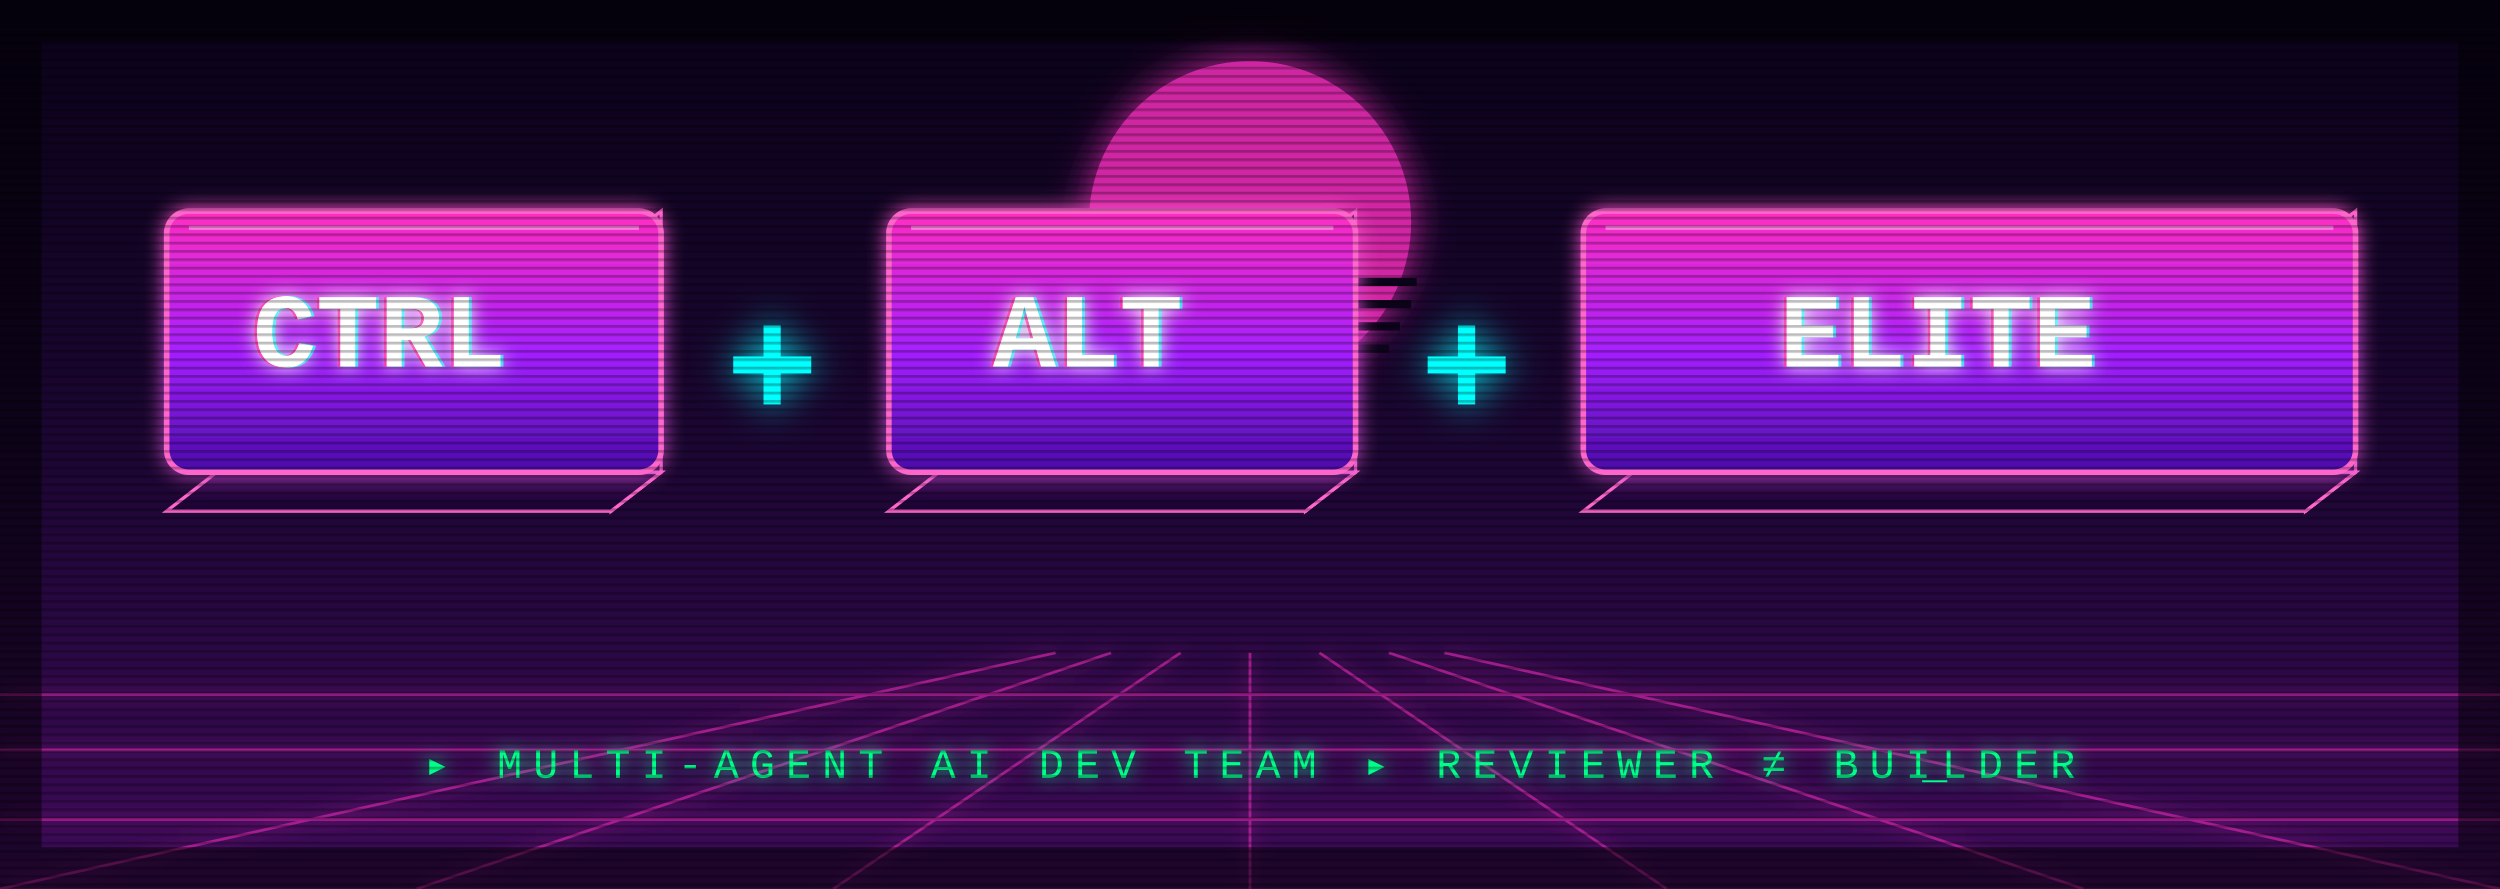
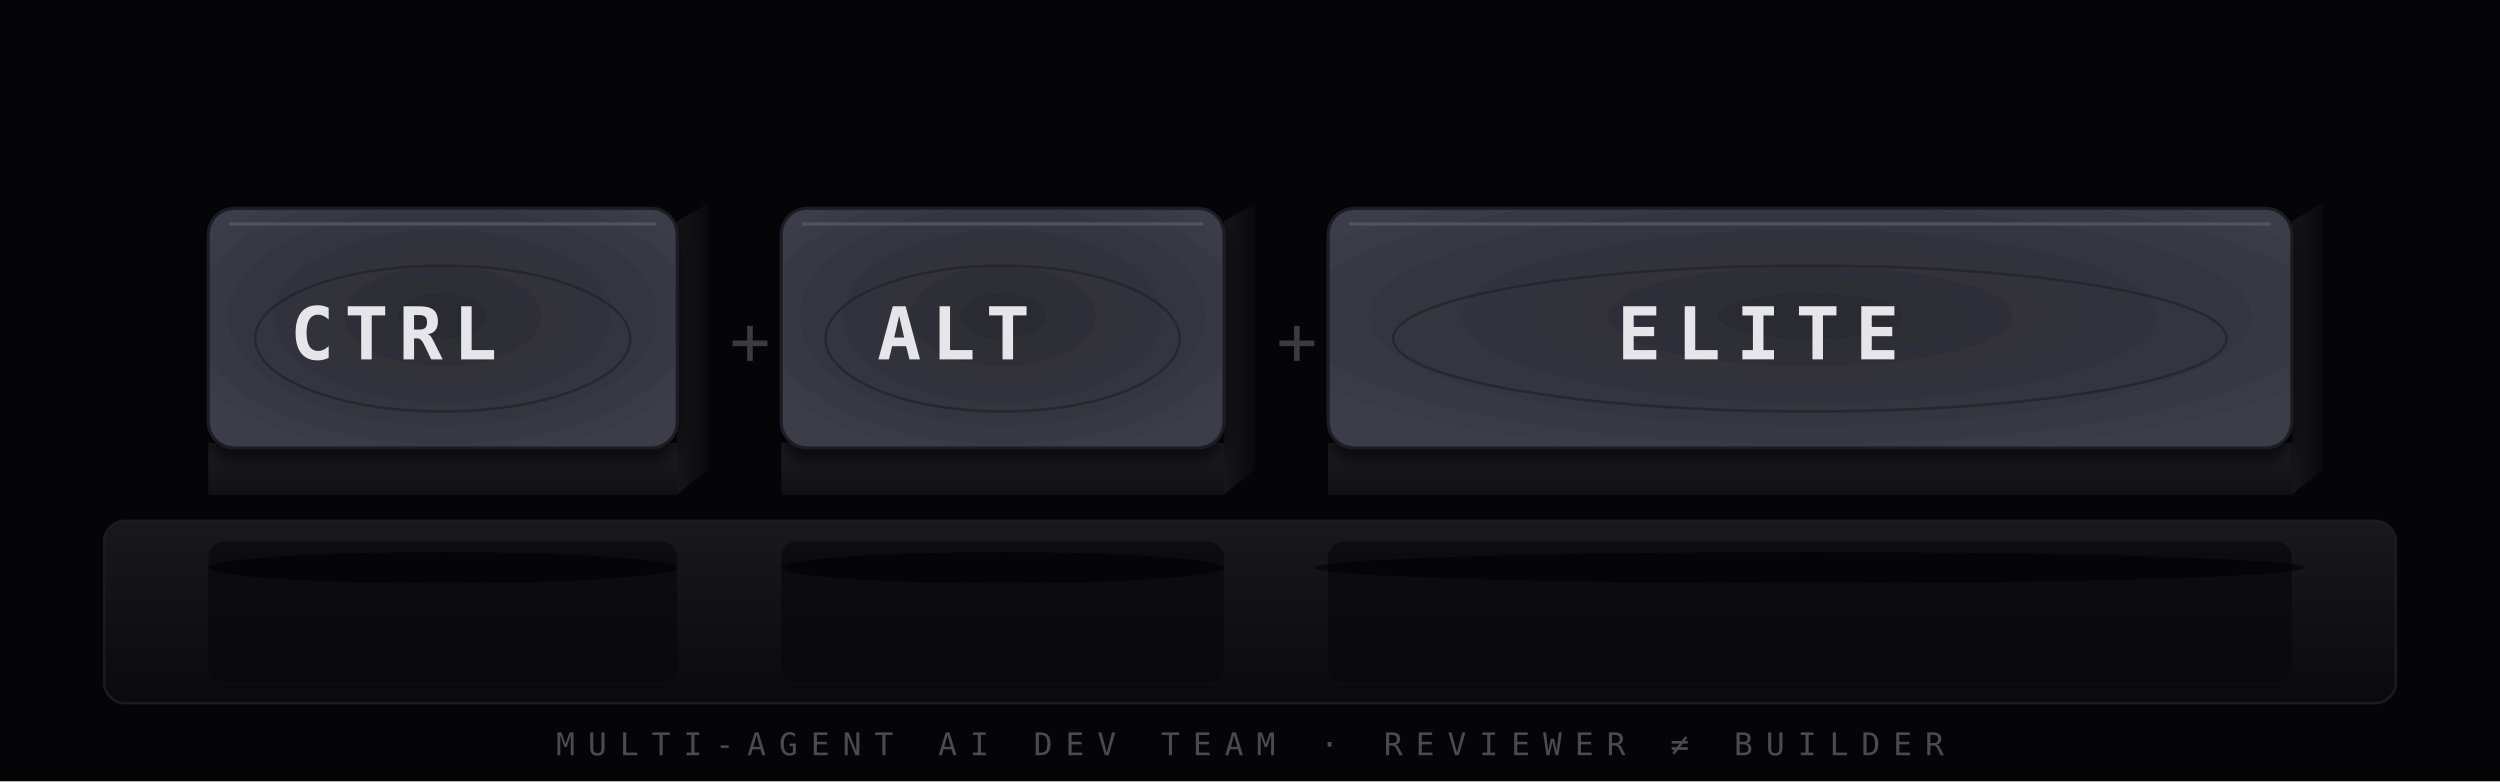
- <svg xmlns="http://www.w3.org/2000/svg" viewBox="0 0 900 320" width="900" height="320" role="img" aria-label="CTRL + ALT + ELITE — retro 3D keyboard keys">
+ <svg xmlns="http://www.w3.org/2000/svg" viewBox="0 0 960 300" width="960" height="300" role="img" aria-label="CTRL + ALT + ELITE — keyboard shortcut">
  <defs>
-     <linearGradient id="capTop" x1="0" y1="0" x2="0" y2="1">
-       <stop offset="0%" stop-color="#ff2ec3" />
-       <stop offset="55%" stop-color="#a41fff" />
-       <stop offset="100%" stop-color="#4a0caa" />
+     <radialGradient id="capTop" cx="50%" cy="45%" r="60%">
+       <stop offset="0%" stop-color="#2a2a30" />
+       <stop offset="70%" stop-color="#353541" />
+       <stop offset="100%" stop-color="#3c3c48" />
+     </radialGradient>
+     <radialGradient id="capTopLit" cx="50%" cy="50%" r="70%">
+       <stop offset="0%" stop-color="#4aa8ff" stop-opacity="0.3" />
+       <stop offset="60%" stop-color="#2a2a30" />
+       <stop offset="100%" stop-color="#3c3c48" />
+     </radialGradient>
+     <linearGradient id="capFront" x1="0" y1="0" x2="0" y2="1">
+       <stop offset="0%" stop-color="#1e1e23" />
+       <stop offset="100%" stop-color="#101014" />
    </linearGradient>
-     <linearGradient id="capTopLit" x1="0" y1="0" x2="0" y2="1">
-       <stop offset="0%" stop-color="#00ffe0" />
-       <stop offset="100%" stop-color="#00a7b3" />
+     <linearGradient id="capSide" x1="0" y1="0" x2="1" y2="0">
+       <stop offset="0%" stop-color="#16161a" />
+       <stop offset="100%" stop-color="#0a0a0d" />
    </linearGradient>
-     <linearGradient id="capFront" x1="0" y1="0" x2="0" y2="1">
-       <stop offset="0%" stop-color="#3b0a5a" />
-       <stop offset="100%" stop-color="#190330" />
+     <linearGradient id="boardGrad" x1="0" y1="0" x2="0" y2="1">
+       <stop offset="0%" stop-color="#18181d" />
+       <stop offset="100%" stop-color="#0a0a0e" />
    </linearGradient>
-     <linearGradient id="capRight" x1="0" y1="0" x2="1" y2="0">
-       <stop offset="0%" stop-color="#5d157d" />
-       <stop offset="100%" stop-color="#2a0645" />
-     </linearGradient>
-     <linearGradient id="bgSky" x1="0" y1="0" x2="0" y2="1">
-       <stop offset="0%" stop-color="#0a0218" />
-       <stop offset="50%" stop-color="#1b0632" />
-       <stop offset="100%" stop-color="#3c0a58" />
-     </linearGradient>
-     <pattern id="scanlines" patternUnits="userSpaceOnUse" width="3" height="3">
-       <rect width="3" height="3" fill="transparent" />
-       <rect width="3" height="1" y="0" fill="rgba(0,0,0,0.25)" />
-     </pattern>
-     <filter id="neon" x="-50%" y="-50%" width="200%" height="200%">
-       <feGaussianBlur stdDeviation="3.5" result="b" />
+     <radialGradient id="glow" cx="50%" cy="50%" r="50%">
+       <stop offset="0%" stop-color="#4aa8ff" stop-opacity="0.55" />
+       <stop offset="100%" stop-color="#4aa8ff" stop-opacity="0" />
+     </radialGradient>
+     <filter id="keyShadow" x="-20%" y="-20%" width="140%" height="160%">
+       <feGaussianBlur in="SourceAlpha" stdDeviation="3" />
+       <feOffset dx="0" dy="4" />
+       <feComponentTransfer>
+         <feFuncA type="linear" slope="0.65" />
+       </feComponentTransfer>
      <feMerge>
-         <feMergeNode in="b" />
-         <feMergeNode in="SourceGraphic" />
-       </feMerge>
-     </filter>
-     <filter id="bigneon" x="-80%" y="-80%" width="260%" height="260%">
-       <feGaussianBlur stdDeviation="7" result="b" />
-       <feMerge>
-         <feMergeNode in="b" />
+         <feMergeNode />
        <feMergeNode in="SourceGraphic" />
      </feMerge>
    </filter>
  </defs>
-   <rect width="100%" height="100%" fill="url(#bgSky)" />
-   <g opacity="0.8">
-     <circle cx="450" cy="80" r="58" fill="#ff2ec3" filter="url(#bigneon)" />
-     <rect x="390" y="100" width="120" height="3" fill="#0a0218" />
-     <rect x="392" y="108" width="116" height="3" fill="#0a0218" />
-     <rect x="396" y="116" width="108" height="3" fill="#0a0218" />
-     <rect x="400" y="124" width="100" height="3" fill="#0a0218" />
-   </g>
-   <line x1="0" y1="235" x2="900" y2="235" stroke="#ff2ec3" stroke-width="2" filter="url(#neon)" />
-   <g stroke="#ff2ec3" stroke-width="1" opacity="0.55" filter="url(#neon)">
-     <line x1="0" y1="320" x2="380" y2="235" />
-     <line x1="150" y1="320" x2="400" y2="235" />
-     <line x1="300" y1="320" x2="425" y2="235" />
-     <line x1="450" y1="320" x2="450" y2="235" />
-     <line x1="600" y1="320" x2="475" y2="235" />
-     <line x1="750" y1="320" x2="500" y2="235" />
-     <line x1="900" y1="320" x2="520" y2="235" />
-     <line x1="0" y1="250" x2="900" y2="250" />
-     <line x1="0" y1="270" x2="900" y2="270" />
-     <line x1="0" y1="295" x2="900" y2="295" />
+   <rect width="100%" height="100%" fill="#050508" />
+   <rect x="40" y="200" width="880" height="70" rx="8" fill="url(#boardGrad)" stroke="#1a1a1f" stroke-width="1" />
+   <g opacity="0.6">
+     <rect x="80" y="208" width="180" height="54" rx="6" fill="#060608" />
+     <rect x="300" y="208" width="170" height="54" rx="6" fill="#060608" />
+     <rect x="510" y="208" width="370" height="54" rx="6" fill="#060608" />
  </g>
  <g>
-     <polygon points="220,90 238,76 238,170 220,184" fill="url(#capRight)" stroke="#ff66cc" stroke-width="1.2">
-       <animate attributeName="points" values="220,90 238,76 238,170 220,184 ; 220,100 238,86 238,170 220,184 ; 220,90 238,76 238,170 220,184" keyTimes="0;0.07;0.14" dur="3.8s" begin="0s" repeatCount="indefinite" />
-     </polygon>
-     <polygon points="60,184 220,184 238,170 78,170" fill="url(#capFront)" stroke="#ff66cc" stroke-width="1.2">
-       <animate attributeName="points" values="60,184 220,184 238,170 78,170 ; 60,184 220,184 238,170 78,170 ; 60,184 220,184 238,170 78,170" keyTimes="0;0.07;0.14" dur="3.8s" begin="0s" repeatCount="indefinite" />
-     </polygon>
-     <rect x="60" y="76" width="178" height="94" rx="8" fill="url(#capTop)" stroke="#ff66cc" stroke-width="2" filter="url(#neon)">
-       <animate attributeName="y" values="76;90;76" keyTimes="0;0.07;0.14" dur="3.8s" begin="0s" repeatCount="indefinite" />
-       <animate attributeName="fill" values="url(#capTop);url(#capTopLit);url(#capTop)" keyTimes="0;0.07;0.14" dur="3.8s" begin="0s" repeatCount="indefinite" />
+     <ellipse cx="170" cy="218" rx="90" ry="6" fill="#000" opacity="0.55">
+       <animate attributeName="opacity" values="0.55;0.15;0.55" keyTimes="0;0.08;0.16" dur="4s" begin="0s" repeatCount="indefinite" />
+       <animate attributeName="ry" values="6;3;6" keyTimes="0;0.08;0.16" dur="4s" begin="0s" repeatCount="indefinite" />
+     </ellipse>
+     <rect x="80" y="80" width="180" height="110" rx="10" fill="url(#glow)" opacity="0">
+       <animate attributeName="opacity" values="0;0.7;0" keyTimes="0;0.08;0.16" dur="4s" begin="0s" repeatCount="indefinite" />
+       <animate attributeName="y" values="80;92;80" keyTimes="0;0.08;0.16" dur="4s" begin="0s" repeatCount="indefinite" />
    </rect>
-     <line x1="68" y1="82" x2="230" y2="82" stroke="#ffffff" stroke-width="1.5" opacity="0.4">
-       <animate attributeName="y1" values="82;96;82" keyTimes="0;0.07;0.14" dur="3.8s" begin="0s" repeatCount="indefinite" />
-       <animate attributeName="y2" values="82;96;82" keyTimes="0;0.07;0.14" dur="3.8s" begin="0s" repeatCount="indefinite" />
+     <path d="M 80 170 L 260 170 L 260 190 L 80 190 Z" fill="url(#capFront)">
+       <animate attributeName="d" values="M 80 170 L 260 170 L 260 190 L 80 190 Z ; M 80 182 L 260 182 L 260 190 L 80 190 Z ; M 80 170 L 260 170 L 260 190 L 80 190 Z" keyTimes="0;0.08;0.16" dur="4s" begin="0s" repeatCount="indefinite" />
+     </path>
+     <path d="M 260 85 L 272 78 L 272 180 L 260 190 Z" fill="url(#capSide)">
+       <animate attributeName="d" values="M 260 85 L 272 78 L 272 180 L 260 190 Z ; M 260 97 L 272 90 L 272 180 L 260 190 Z ; M 260 85 L 272 78 L 272 180 L 260 190 Z" keyTimes="0;0.08;0.16" dur="4s" begin="0s" repeatCount="indefinite" />
+     </path>
+     <rect x="80" y="80" width="180" height="92" rx="10" fill="url(#capTop)" stroke="#1f1f25" stroke-width="1.2" filter="url(#keyShadow)">
+       <animate attributeName="y" values="80;92;80" keyTimes="0;0.08;0.16" dur="4s" begin="0s" repeatCount="indefinite" />
+       <animate attributeName="fill" values="url(#capTop);url(#capTopLit);url(#capTop)" keyTimes="0;0.08;0.16" dur="4s" begin="0s" repeatCount="indefinite" />
+     </rect>
+     <line x1="88" y1="86" x2="252" y2="86" stroke="#5c5c6a" stroke-width="1.3" opacity="0.7">
+       <animate attributeName="y1" values="86;98;86" keyTimes="0;0.08;0.16" dur="4s" begin="0s" repeatCount="indefinite" />
+       <animate attributeName="y2" values="86;98;86" keyTimes="0;0.08;0.16" dur="4s" begin="0s" repeatCount="indefinite" />
    </line>
-     <g font-family="'Courier New', 'Monaco', monospace" font-weight="900" font-size="38" text-anchor="middle" filter="url(#neon)">
-       <text x="147" y="132" fill="#ff00aa" opacity="0.8">CTRL
-         <animate attributeName="y" values="132;146;132" keyTimes="0;0.07;0.14" dur="3.8s" begin="0s" repeatCount="indefinite" />
-       </text>
-       <text x="149" y="132" fill="#00ffff" opacity="0.8">CTRL
-         <animate attributeName="y" values="132;146;132" keyTimes="0;0.07;0.14" dur="3.8s" begin="0s" repeatCount="indefinite" />
-       </text>
-       <text x="148" y="132" fill="#ffffff">CTRL
-         <animate attributeName="y" values="132;146;132" keyTimes="0;0.07;0.14" dur="3.8s" begin="0s" repeatCount="indefinite" />
-       </text>
-     </g>
-   </g>
-   <text x="278" y="150" text-anchor="middle" font-family="'Courier New', monospace" font-weight="900" font-size="56" fill="#00ffff" filter="url(#bigneon)">+</text>
-   <g>
-     <polygon points="470,90 488,76 488,170 470,184" fill="url(#capRight)" stroke="#ff66cc" stroke-width="1.2" />
-     <polygon points="320,184 470,184 488,170 338,170" fill="url(#capFront)" stroke="#ff66cc" stroke-width="1.2" />
-     <rect x="320" y="76" width="168" height="94" rx="8" fill="url(#capTop)" stroke="#ff66cc" stroke-width="2" filter="url(#neon)">
-       <animate attributeName="y" values="76;90;76" keyTimes="0;0.07;0.14" dur="3.8s" begin="0.5s" repeatCount="indefinite" />
-       <animate attributeName="fill" values="url(#capTop);url(#capTopLit);url(#capTop)" keyTimes="0;0.07;0.14" dur="3.8s" begin="0.5s" repeatCount="indefinite" />
-     </rect>
-     <line x1="328" y1="82" x2="480" y2="82" stroke="#ffffff" stroke-width="1.5" opacity="0.4">
-       <animate attributeName="y1" values="82;96;82" keyTimes="0;0.07;0.14" dur="3.8s" begin="0.5s" repeatCount="indefinite" />
-       <animate attributeName="y2" values="82;96;82" keyTimes="0;0.07;0.14" dur="3.8s" begin="0.5s" repeatCount="indefinite" />
-     </line>
-     <g font-family="'Courier New', 'Monaco', monospace" font-weight="900" font-size="38" text-anchor="middle" filter="url(#neon)">
-       <text x="402" y="132" fill="#ff00aa" opacity="0.8">ALT
-         <animate attributeName="y" values="132;146;132" keyTimes="0;0.07;0.14" dur="3.8s" begin="0.5s" repeatCount="indefinite" />
-       </text>
-       <text x="404" y="132" fill="#00ffff" opacity="0.8">ALT
-         <animate attributeName="y" values="132;146;132" keyTimes="0;0.07;0.14" dur="3.8s" begin="0.5s" repeatCount="indefinite" />
-       </text>
-       <text x="403" y="132" fill="#ffffff">ALT
-         <animate attributeName="y" values="132;146;132" keyTimes="0;0.07;0.14" dur="3.8s" begin="0.5s" repeatCount="indefinite" />
-       </text>
-     </g>
-   </g>
-   <text x="528" y="150" text-anchor="middle" font-family="'Courier New', monospace" font-weight="900" font-size="56" fill="#00ffff" filter="url(#bigneon)">+</text>
-   <g>
-     <polygon points="830,90 848,76 848,170 830,184" fill="url(#capRight)" stroke="#ff66cc" stroke-width="1.2" />
-     <polygon points="570,184 830,184 848,170 588,170" fill="url(#capFront)" stroke="#ff66cc" stroke-width="1.2" />
-     <rect x="570" y="76" width="278" height="94" rx="8" fill="url(#capTop)" stroke="#ff66cc" stroke-width="2" filter="url(#neon)">
-       <animate attributeName="y" values="76;90;76" keyTimes="0;0.07;0.14" dur="3.8s" begin="1s" repeatCount="indefinite" />
-       <animate attributeName="fill" values="url(#capTop);url(#capTopLit);url(#capTop)" keyTimes="0;0.07;0.14" dur="3.8s" begin="1s" repeatCount="indefinite" />
-     </rect>
-     <line x1="578" y1="82" x2="840" y2="82" stroke="#ffffff" stroke-width="1.5" opacity="0.4">
-       <animate attributeName="y1" values="82;96;82" keyTimes="0;0.07;0.14" dur="3.8s" begin="1s" repeatCount="indefinite" />
-       <animate attributeName="y2" values="82;96;82" keyTimes="0;0.07;0.14" dur="3.8s" begin="1s" repeatCount="indefinite" />
-     </line>
-     <g font-family="'Courier New', 'Monaco', monospace" font-weight="900" font-size="38" text-anchor="middle" filter="url(#neon)">
-       <text x="708" y="132" fill="#ff00aa" opacity="0.8">ELITE
-         <animate attributeName="y" values="132;146;132" keyTimes="0;0.07;0.14" dur="3.8s" begin="1s" repeatCount="indefinite" />
-       </text>
-       <text x="710" y="132" fill="#00ffff" opacity="0.8">ELITE
-         <animate attributeName="y" values="132;146;132" keyTimes="0;0.07;0.14" dur="3.8s" begin="1s" repeatCount="indefinite" />
-       </text>
-       <text x="709" y="132" fill="#ffffff">ELITE
-         <animate attributeName="y" values="132;146;132" keyTimes="0;0.07;0.14" dur="3.8s" begin="1s" repeatCount="indefinite" />
-       </text>
-     </g>
-   </g>
-   <g transform="translate(450,280)" text-anchor="middle">
-     <text font-family="'Courier New', monospace" font-size="15" fill="#00ff88" letter-spacing="4" filter="url(#neon)">
-       ▸ MULTI-AGENT AI DEV TEAM ▸ REVIEWER ≠ BUILDER
-     </text>
-     <text x="242" y="0" font-family="'Courier New', monospace" font-size="15" fill="#00ff88" filter="url(#neon)">
-       <animate attributeName="opacity" values="0;1;1;0" keyTimes="0;0.5;0.5;1" dur="0.9s" repeatCount="indefinite" />
-       _
+     <ellipse cx="170" cy="130" rx="72" ry="28" fill="none" stroke="#1c1c22" stroke-width="1" opacity="0.55">
+       <animate attributeName="cy" values="130;142;130" keyTimes="0;0.08;0.16" dur="4s" begin="0s" repeatCount="indefinite" />
+     </ellipse>
+     <text x="170" y="138" text-anchor="middle" font-family="'SF Mono','Menlo','Consolas',monospace" font-weight="700" font-size="28" fill="#e5e5ea" letter-spacing="4">
+       CTRL
+       <animate attributeName="y" values="138;150;138" keyTimes="0;0.08;0.16" dur="4s" begin="0s" repeatCount="indefinite" />
+       <animate attributeName="fill" values="#e5e5ea;#c8e4ff;#e5e5ea" keyTimes="0;0.08;0.16" dur="4s" begin="0s" repeatCount="indefinite" />
    </text>
  </g>
-   <rect width="100%" height="100%" fill="url(#scanlines)" pointer-events="none" />
-   <rect width="100%" height="100%" fill="none" stroke="#000" stroke-width="30" opacity="0.5" pointer-events="none" />
+   <text x="288" y="140" text-anchor="middle" font-family="'SF Mono','Menlo',monospace" font-weight="400" font-size="26" fill="#3a3a42">+</text>
+   <g>
+     <ellipse cx="385" cy="218" rx="85" ry="6" fill="#000" opacity="0.55">
+       <animate attributeName="opacity" values="0.55;0.15;0.55" keyTimes="0;0.08;0.16" dur="4s" begin="0.5s" repeatCount="indefinite" />
+       <animate attributeName="ry" values="6;3;6" keyTimes="0;0.08;0.16" dur="4s" begin="0.5s" repeatCount="indefinite" />
+     </ellipse>
+     <rect x="300" y="80" width="170" height="110" rx="10" fill="url(#glow)" opacity="0">
+       <animate attributeName="opacity" values="0;0.7;0" keyTimes="0;0.08;0.16" dur="4s" begin="0.5s" repeatCount="indefinite" />
+       <animate attributeName="y" values="80;92;80" keyTimes="0;0.08;0.16" dur="4s" begin="0.5s" repeatCount="indefinite" />
+     </rect>
+     <path d="M 300 170 L 470 170 L 470 190 L 300 190 Z" fill="url(#capFront)">
+       <animate attributeName="d" values="M 300 170 L 470 170 L 470 190 L 300 190 Z ; M 300 182 L 470 182 L 470 190 L 300 190 Z ; M 300 170 L 470 170 L 470 190 L 300 190 Z" keyTimes="0;0.08;0.16" dur="4s" begin="0.5s" repeatCount="indefinite" />
+     </path>
+     <path d="M 470 85 L 482 78 L 482 180 L 470 190 Z" fill="url(#capSide)">
+       <animate attributeName="d" values="M 470 85 L 482 78 L 482 180 L 470 190 Z ; M 470 97 L 482 90 L 482 180 L 470 190 Z ; M 470 85 L 482 78 L 482 180 L 470 190 Z" keyTimes="0;0.08;0.16" dur="4s" begin="0.5s" repeatCount="indefinite" />
+     </path>
+     <rect x="300" y="80" width="170" height="92" rx="10" fill="url(#capTop)" stroke="#1f1f25" stroke-width="1.2" filter="url(#keyShadow)">
+       <animate attributeName="y" values="80;92;80" keyTimes="0;0.08;0.16" dur="4s" begin="0.5s" repeatCount="indefinite" />
+       <animate attributeName="fill" values="url(#capTop);url(#capTopLit);url(#capTop)" keyTimes="0;0.08;0.16" dur="4s" begin="0.5s" repeatCount="indefinite" />
+     </rect>
+     <line x1="308" y1="86" x2="462" y2="86" stroke="#5c5c6a" stroke-width="1.3" opacity="0.7">
+       <animate attributeName="y1" values="86;98;86" keyTimes="0;0.08;0.16" dur="4s" begin="0.5s" repeatCount="indefinite" />
+       <animate attributeName="y2" values="86;98;86" keyTimes="0;0.08;0.16" dur="4s" begin="0.5s" repeatCount="indefinite" />
+     </line>
+     <ellipse cx="385" cy="130" rx="68" ry="28" fill="none" stroke="#1c1c22" stroke-width="1" opacity="0.55">
+       <animate attributeName="cy" values="130;142;130" keyTimes="0;0.08;0.16" dur="4s" begin="0.5s" repeatCount="indefinite" />
+     </ellipse>
+     <text x="385" y="138" text-anchor="middle" font-family="'SF Mono','Menlo','Consolas',monospace" font-weight="700" font-size="28" fill="#e5e5ea" letter-spacing="4">
+       ALT
+       <animate attributeName="y" values="138;150;138" keyTimes="0;0.08;0.16" dur="4s" begin="0.5s" repeatCount="indefinite" />
+       <animate attributeName="fill" values="#e5e5ea;#c8e4ff;#e5e5ea" keyTimes="0;0.08;0.16" dur="4s" begin="0.5s" repeatCount="indefinite" />
+     </text>
+   </g>
+   <text x="498" y="140" text-anchor="middle" font-family="'SF Mono','Menlo',monospace" font-weight="400" font-size="26" fill="#3a3a42">+</text>
+   <g>
+     <ellipse cx="695" cy="218" rx="190" ry="6" fill="#000" opacity="0.55">
+       <animate attributeName="opacity" values="0.55;0.15;0.55" keyTimes="0;0.08;0.16" dur="4s" begin="1s" repeatCount="indefinite" />
+       <animate attributeName="ry" values="6;3;6" keyTimes="0;0.08;0.16" dur="4s" begin="1s" repeatCount="indefinite" />
+     </ellipse>
+     <rect x="510" y="80" width="370" height="110" rx="10" fill="url(#glow)" opacity="0">
+       <animate attributeName="opacity" values="0;0.7;0" keyTimes="0;0.08;0.16" dur="4s" begin="1s" repeatCount="indefinite" />
+       <animate attributeName="y" values="80;92;80" keyTimes="0;0.08;0.16" dur="4s" begin="1s" repeatCount="indefinite" />
+     </rect>
+     <path d="M 510 170 L 880 170 L 880 190 L 510 190 Z" fill="url(#capFront)">
+       <animate attributeName="d" values="M 510 170 L 880 170 L 880 190 L 510 190 Z ; M 510 182 L 880 182 L 880 190 L 510 190 Z ; M 510 170 L 880 170 L 880 190 L 510 190 Z" keyTimes="0;0.08;0.16" dur="4s" begin="1s" repeatCount="indefinite" />
+     </path>
+     <path d="M 880 85 L 892 78 L 892 180 L 880 190 Z" fill="url(#capSide)">
+       <animate attributeName="d" values="M 880 85 L 892 78 L 892 180 L 880 190 Z ; M 880 97 L 892 90 L 892 180 L 880 190 Z ; M 880 85 L 892 78 L 892 180 L 880 190 Z" keyTimes="0;0.08;0.16" dur="4s" begin="1s" repeatCount="indefinite" />
+     </path>
+     <rect x="510" y="80" width="370" height="92" rx="10" fill="url(#capTop)" stroke="#1f1f25" stroke-width="1.2" filter="url(#keyShadow)">
+       <animate attributeName="y" values="80;92;80" keyTimes="0;0.08;0.16" dur="4s" begin="1s" repeatCount="indefinite" />
+       <animate attributeName="fill" values="url(#capTop);url(#capTopLit);url(#capTop)" keyTimes="0;0.08;0.16" dur="4s" begin="1s" repeatCount="indefinite" />
+     </rect>
+     <line x1="518" y1="86" x2="872" y2="86" stroke="#5c5c6a" stroke-width="1.3" opacity="0.7">
+       <animate attributeName="y1" values="86;98;86" keyTimes="0;0.08;0.16" dur="4s" begin="1s" repeatCount="indefinite" />
+       <animate attributeName="y2" values="86;98;86" keyTimes="0;0.08;0.16" dur="4s" begin="1s" repeatCount="indefinite" />
+     </line>
+     <ellipse cx="695" cy="130" rx="160" ry="28" fill="none" stroke="#1c1c22" stroke-width="1" opacity="0.55">
+       <animate attributeName="cy" values="130;142;130" keyTimes="0;0.08;0.16" dur="4s" begin="1s" repeatCount="indefinite" />
+     </ellipse>
+     <text x="695" y="138" text-anchor="middle" font-family="'SF Mono','Menlo','Consolas',monospace" font-weight="700" font-size="28" fill="#e5e5ea" letter-spacing="6">
+       ELITE
+       <animate attributeName="y" values="138;150;138" keyTimes="0;0.08;0.16" dur="4s" begin="1s" repeatCount="indefinite" />
+       <animate attributeName="fill" values="#e5e5ea;#c8e4ff;#e5e5ea" keyTimes="0;0.08;0.16" dur="4s" begin="1s" repeatCount="indefinite" />
+     </text>
+   </g>
+   <text x="480" y="290" text-anchor="middle" font-family="'SF Mono','Menlo',monospace" font-size="12" fill="#4a4a52" letter-spacing="5">
+     MULTI-AGENT AI DEV TEAM · REVIEWER ≠ BUILDER
+   </text>
</svg>
